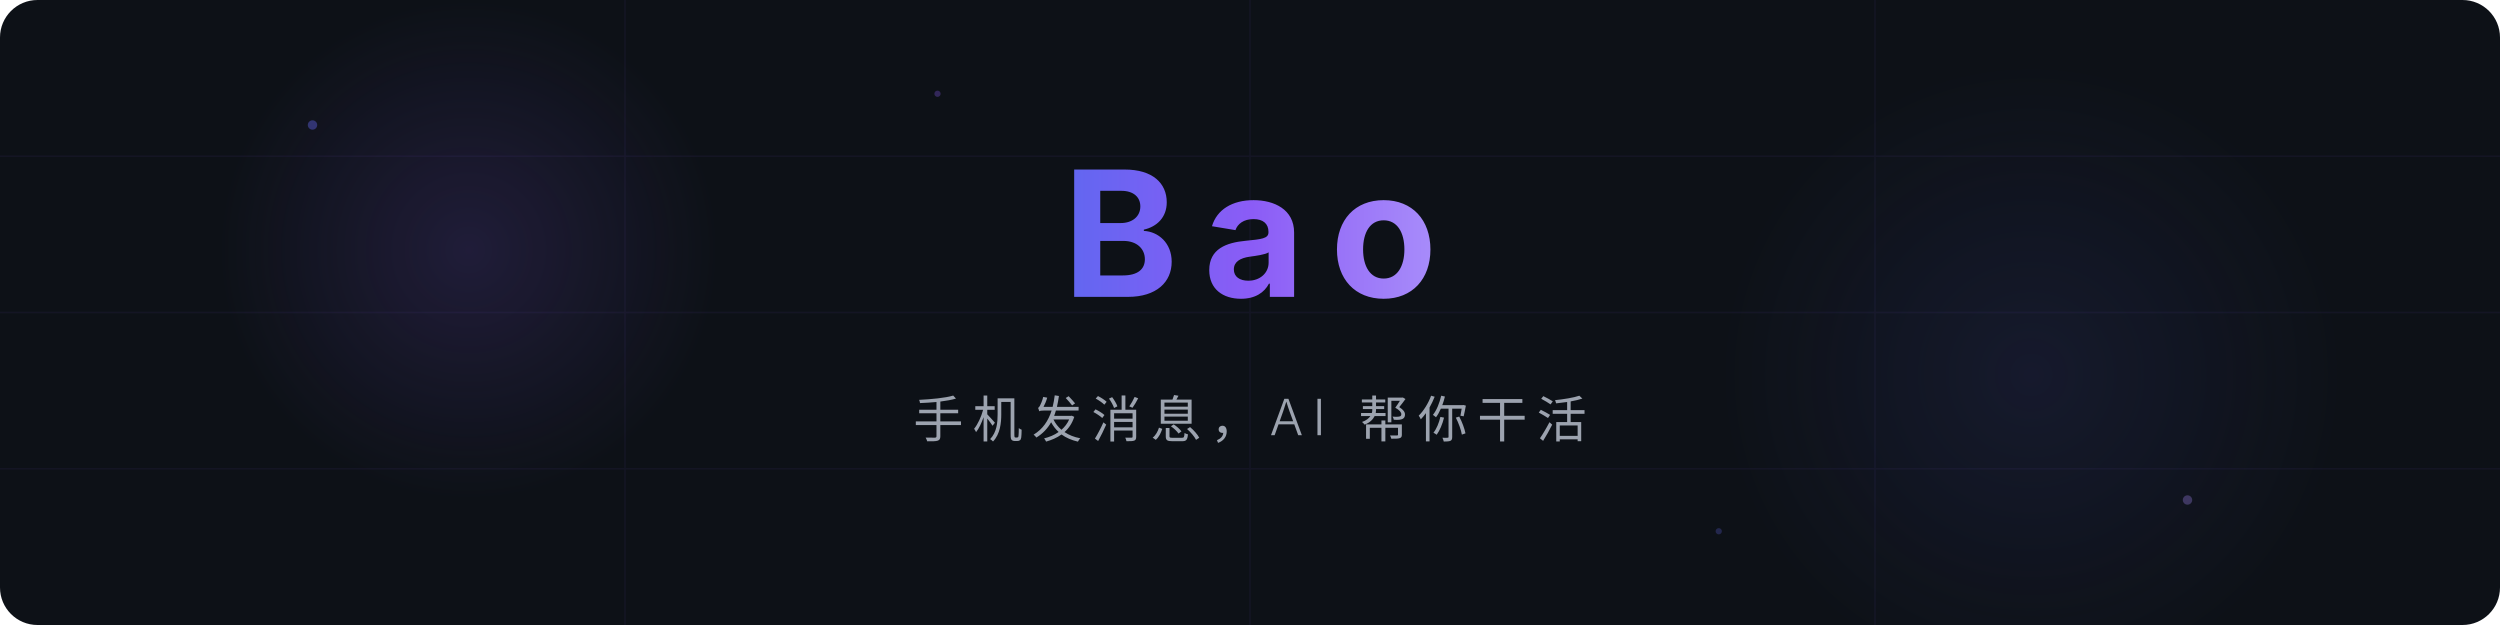
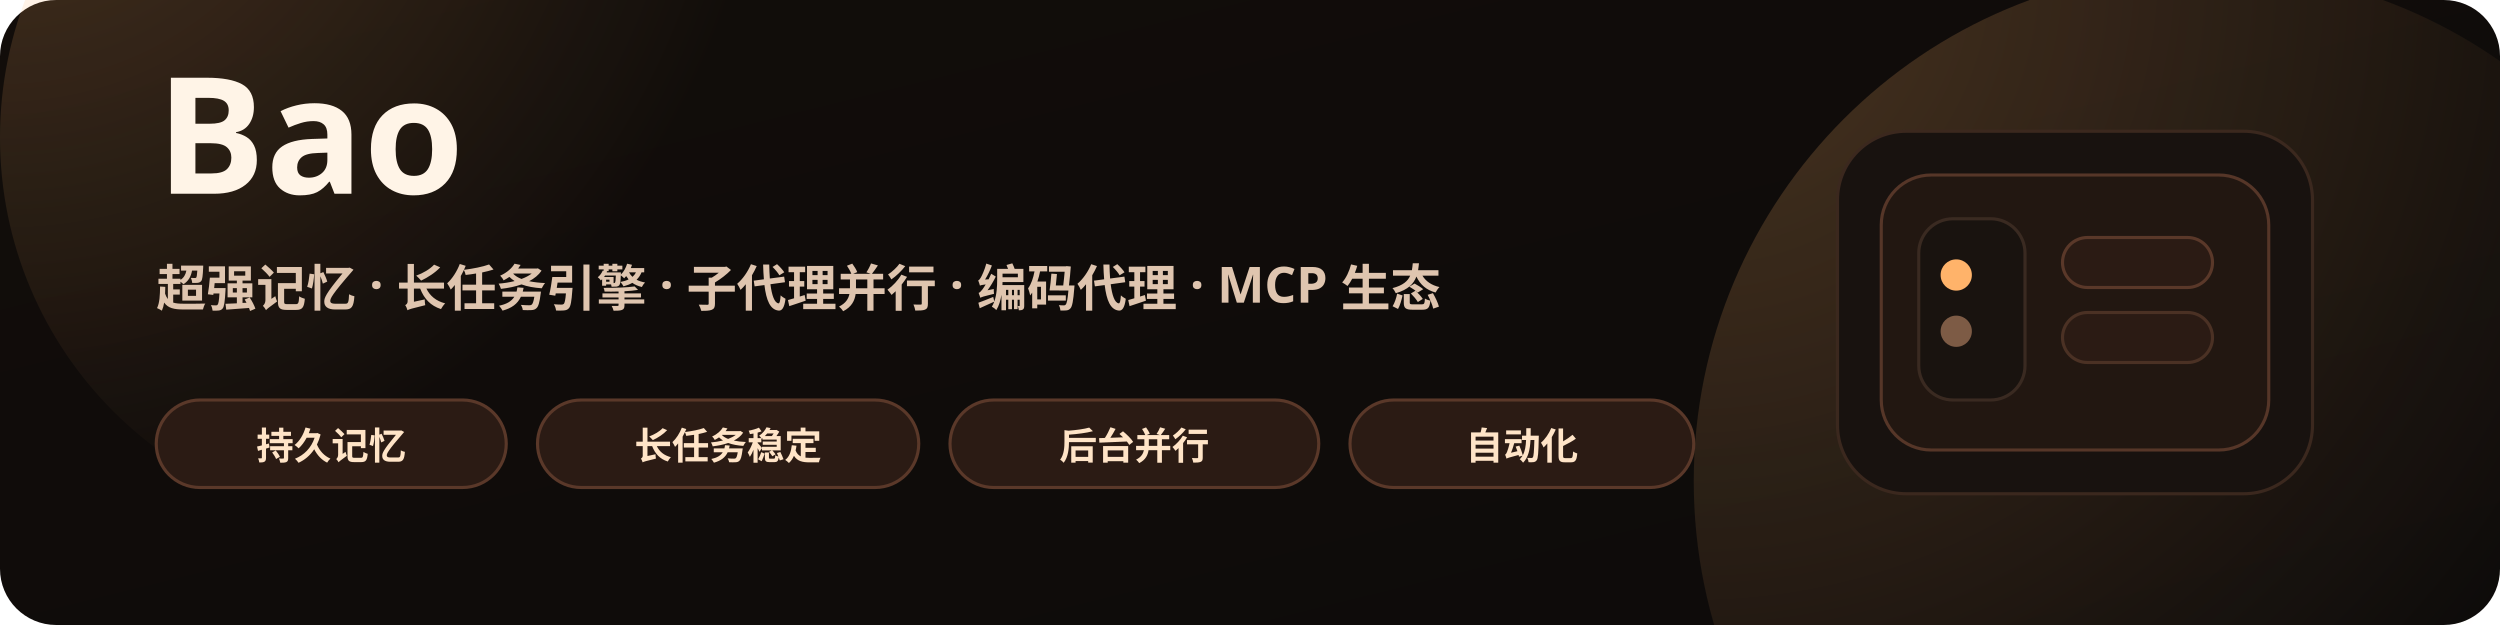
<svg xmlns="http://www.w3.org/2000/svg" viewBox="0 0 800 200" width="800" height="200">
  <defs>
-     <linearGradient id="glow" x1="0%" y1="0%" x2="100%" y2="0%">
-       <stop offset="0%" stop-color="#6366f1" />
-       <stop offset="50%" stop-color="#8b5cf6" />
-       <stop offset="100%" stop-color="#a78bfa" />
+     <linearGradient id="bg" x1="0" y1="0" x2="1" y2="1">
+       <stop offset="0%" stop-color="#120d0a" />
+       <stop offset="100%" stop-color="#0d0b0a" />
    </linearGradient>
-     <linearGradient id="line-grad" x1="0%" y1="0%" x2="100%" y2="0%">
-       <stop offset="0%" stop-color="#6366f1" stop-opacity="0" />
-       <stop offset="50%" stop-color="#8b5cf6" stop-opacity="0.3" />
-       <stop offset="100%" stop-color="#a78bfa" stop-opacity="0" />
+     <linearGradient id="line" x1="0" y1="0" x2="1" y2="0">
+       <stop offset="0%" stop-color="#ffb36a" stop-opacity="0" />
+       <stop offset="48%" stop-color="#ffb36a" stop-opacity=".8" />
+       <stop offset="100%" stop-color="#ff7a45" stop-opacity="0" />
    </linearGradient>
-     <filter id="blur-glow">
-       <feGaussianBlur stdDeviation="8" result="blur" />
-       <feMerge>
-         <feMergeNode in="blur" />
-         <feMergeNode in="SourceGraphic" />
-       </feMerge>
-     </filter>
-     <radialGradient id="orb1" cx="50%" cy="50%" r="50%">
-       <stop offset="0%" stop-color="#8b5cf6" stop-opacity="0.15" />
-       <stop offset="100%" stop-color="#8b5cf6" stop-opacity="0" />
+     <radialGradient id="glow" cx="0" cy="0" r="1">
+       <stop offset="0%" stop-color="#ffb36a" stop-opacity=".24" />
+       <stop offset="100%" stop-color="#ffb36a" stop-opacity="0" />
    </radialGradient>
-     <radialGradient id="orb2" cx="50%" cy="50%" r="50%">
-       <stop offset="0%" stop-color="#6366f1" stop-opacity="0.1" />
-       <stop offset="100%" stop-color="#6366f1" stop-opacity="0" />
-     </radialGradient>
+     <style>
+       .display{font-family:"Avenir Next","PingFang SC","Noto Sans SC",sans-serif}
+       .title{font-size:52px;font-weight:700;fill:#fff4e7}
+       .sub{font-size:16px;font-weight:600;fill:#dfc5af}
+       .pill{font-size:12px;font-weight:700;fill:#ffe4c7}
+       @keyframes pulse{0%,100%{opacity:.55}50%{opacity:1}}
+       .pulse{animation:pulse 4.1s ease-in-out infinite}
+     </style>
  </defs>
-   <style>
-     @keyframes breathe {
-       0%, 100% { opacity: 0.7; }
-       50% { opacity: 1; }
-     }
-     @keyframes glow-pulse {
-       0%, 100% { filter: url(#blur-glow); opacity: 0.9; }
-       50% { filter: url(#blur-glow); opacity: 1; }
-     }
-     @keyframes float-orb {
-       0%, 100% { transform: translate(0, 0); }
-       33% { transform: translate(15px, -8px); }
-       66% { transform: translate(-10px, 5px); }
-     }
-     @keyframes float-orb2 {
-       0%, 100% { transform: translate(0, 0); }
-       33% { transform: translate(-12px, 10px); }
-       66% { transform: translate(8px, -6px); }
-     }
-     @keyframes dash-flow {
-       to { stroke-dashoffset: -20; }
-     }
-     .title { animation: glow-pulse 4s ease-in-out infinite; }
-     .subtitle { animation: breathe 5s ease-in-out infinite; }
-     .orb-1 { animation: float-orb 12s ease-in-out infinite; }
-     .orb-2 { animation: float-orb2 15s ease-in-out infinite; }
-     .grid-line { animation: breathe 6s ease-in-out infinite; }
-     .dash-line { animation: dash-flow 2s linear infinite; }
-   </style>
-   <rect width="800" height="200" fill="#0d1117" rx="12" />
-   <g class="grid-line" opacity="0.06">
-     <line x1="0" y1="50" x2="800" y2="50" stroke="#8b5cf6" stroke-width="0.5" />
-     <line x1="0" y1="100" x2="800" y2="100" stroke="#8b5cf6" stroke-width="0.5" />
-     <line x1="0" y1="150" x2="800" y2="150" stroke="#8b5cf6" stroke-width="0.5" />
-     <line x1="200" y1="0" x2="200" y2="200" stroke="#8b5cf6" stroke-width="0.5" />
-     <line x1="400" y1="0" x2="400" y2="200" stroke="#8b5cf6" stroke-width="0.5" />
-     <line x1="600" y1="0" x2="600" y2="200" stroke="#8b5cf6" stroke-width="0.5" />
+   <rect width="800" height="200" rx="18" fill="url(#bg)" />
+   <circle cx="124" cy="44" r="124" fill="url(#glow)" />
+   <circle cx="706" cy="154" r="164" fill="url(#glow)" />
+   <path d="M28 30 H772" stroke="url(#line)" stroke-width="1.2" />
+   <path d="M28 170 H772" stroke="url(#line)" stroke-width="1.2" />
+   <g transform="translate(50 62)">
+     <text class="display title">Bao</text>
+     <text y="36" class="display sub">超强记忆 · 长任务引擎 · 子代理并行 · 编码代理 · MCP 生态</text>
  </g>
-   <circle class="orb-1" cx="150" cy="80" r="80" fill="url(#orb1)" />
-   <circle class="orb-2" cx="650" cy="120" r="100" fill="url(#orb2)" />
-   <line class="dash-line" x1="50" y1="170" x2="300" y2="170" stroke="url(#line-grad)" stroke-width="1" stroke-dasharray="4 6" />
-   <line class="dash-line" x1="500" y1="30" x2="750" y2="30" stroke="url(#line-grad)" stroke-width="1" stroke-dasharray="4 6" />
-   <circle cx="100" cy="40" r="1.5" fill="#6366f1" opacity="0.4" />
-   <circle cx="700" cy="160" r="1.5" fill="#a78bfa" opacity="0.3" />
-   <circle cx="300" cy="30" r="1" fill="#8b5cf6" opacity="0.3" />
-   <circle cx="550" cy="170" r="1" fill="#6366f1" opacity="0.25" />
-   <text class="title" x="400" y="95" text-anchor="middle" font-family="system-ui, -apple-system, sans-serif" font-size="56" font-weight="700" fill="url(#glow)" letter-spacing="8">Bao</text>
-   <text class="subtitle" x="400" y="140" text-anchor="middle" font-family="system-ui, -apple-system, sans-serif" font-size="16" fill="#9ca3af" letter-spacing="3" font-weight="300">手机发消息，AI 帮你干活</text>
+   <g transform="translate(50 128)">
+     <rect width="112" height="28" rx="14" fill="#2b1b14" stroke="#5a3829" />
+     <text x="56" y="19" text-anchor="middle" class="display pill">持久记忆</text>
+     <rect x="122" width="122" height="28" rx="14" fill="#2b1b14" stroke="#5a3829" />
+     <text x="183" y="19" text-anchor="middle" class="display pill">长任务稳定</text>
+     <rect x="254" width="118" height="28" rx="14" fill="#2b1b14" stroke="#5a3829" />
+     <text x="313" y="19" text-anchor="middle" class="display pill">后台并行</text>
+     <rect x="382" width="110" height="28" rx="14" fill="#2b1b14" stroke="#5a3829" />
+     <text x="437" y="19" text-anchor="middle" class="display pill">自动化</text>
+   </g>
+   <g transform="translate(588 42)" class="pulse">
+     <rect width="152" height="116" rx="22" fill="#18120f" stroke="#3b281e" />
+     <rect x="14" y="14" width="124" height="88" rx="16" fill="#221711" stroke="#563628" />
+     <rect x="26" y="28" width="34" height="58" rx="11" fill="#19130f" stroke="#3a2a21" />
+     <circle cx="38" cy="46" r="5" fill="#ffb36a" />
+     <circle cx="38" cy="64" r="5" fill="#7d5b45" />
+     <rect x="72" y="34" width="48" height="16" rx="8" fill="#2b1b14" stroke="#5a3829" />
+     <rect x="72" y="58" width="48" height="16" rx="8" fill="#2b1b14" stroke="#4b3124" />
+   </g>
</svg>
